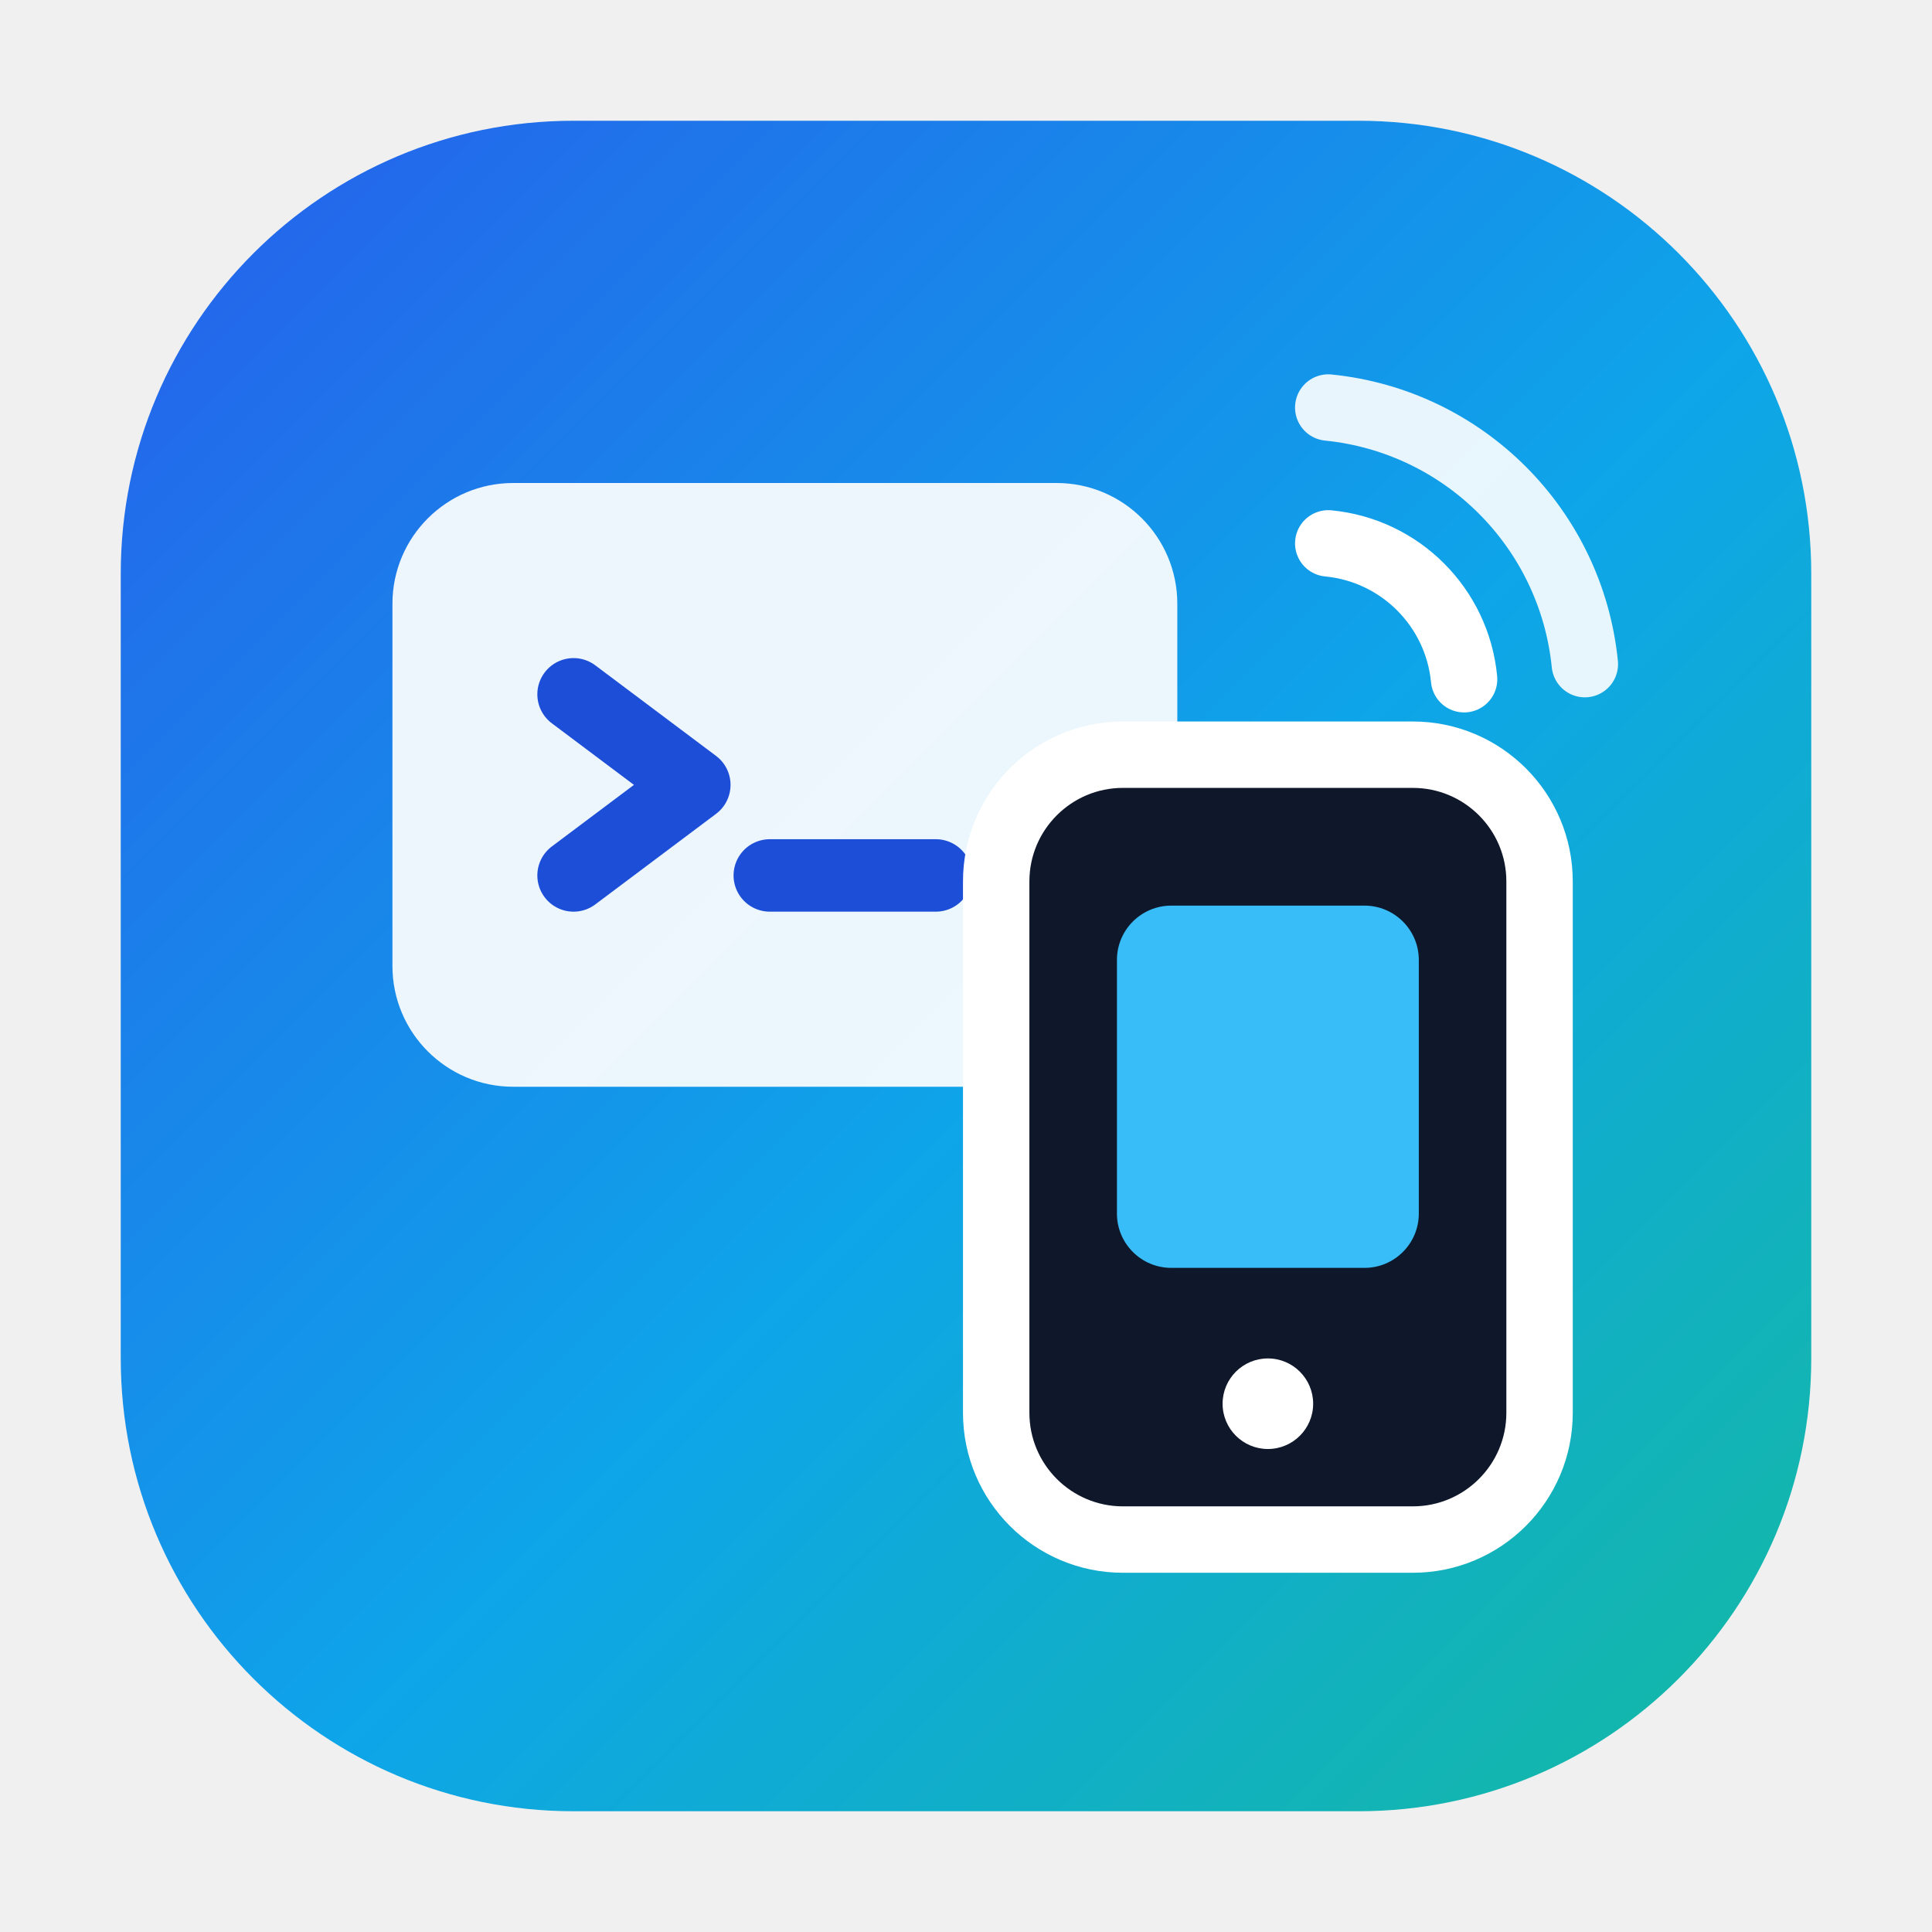
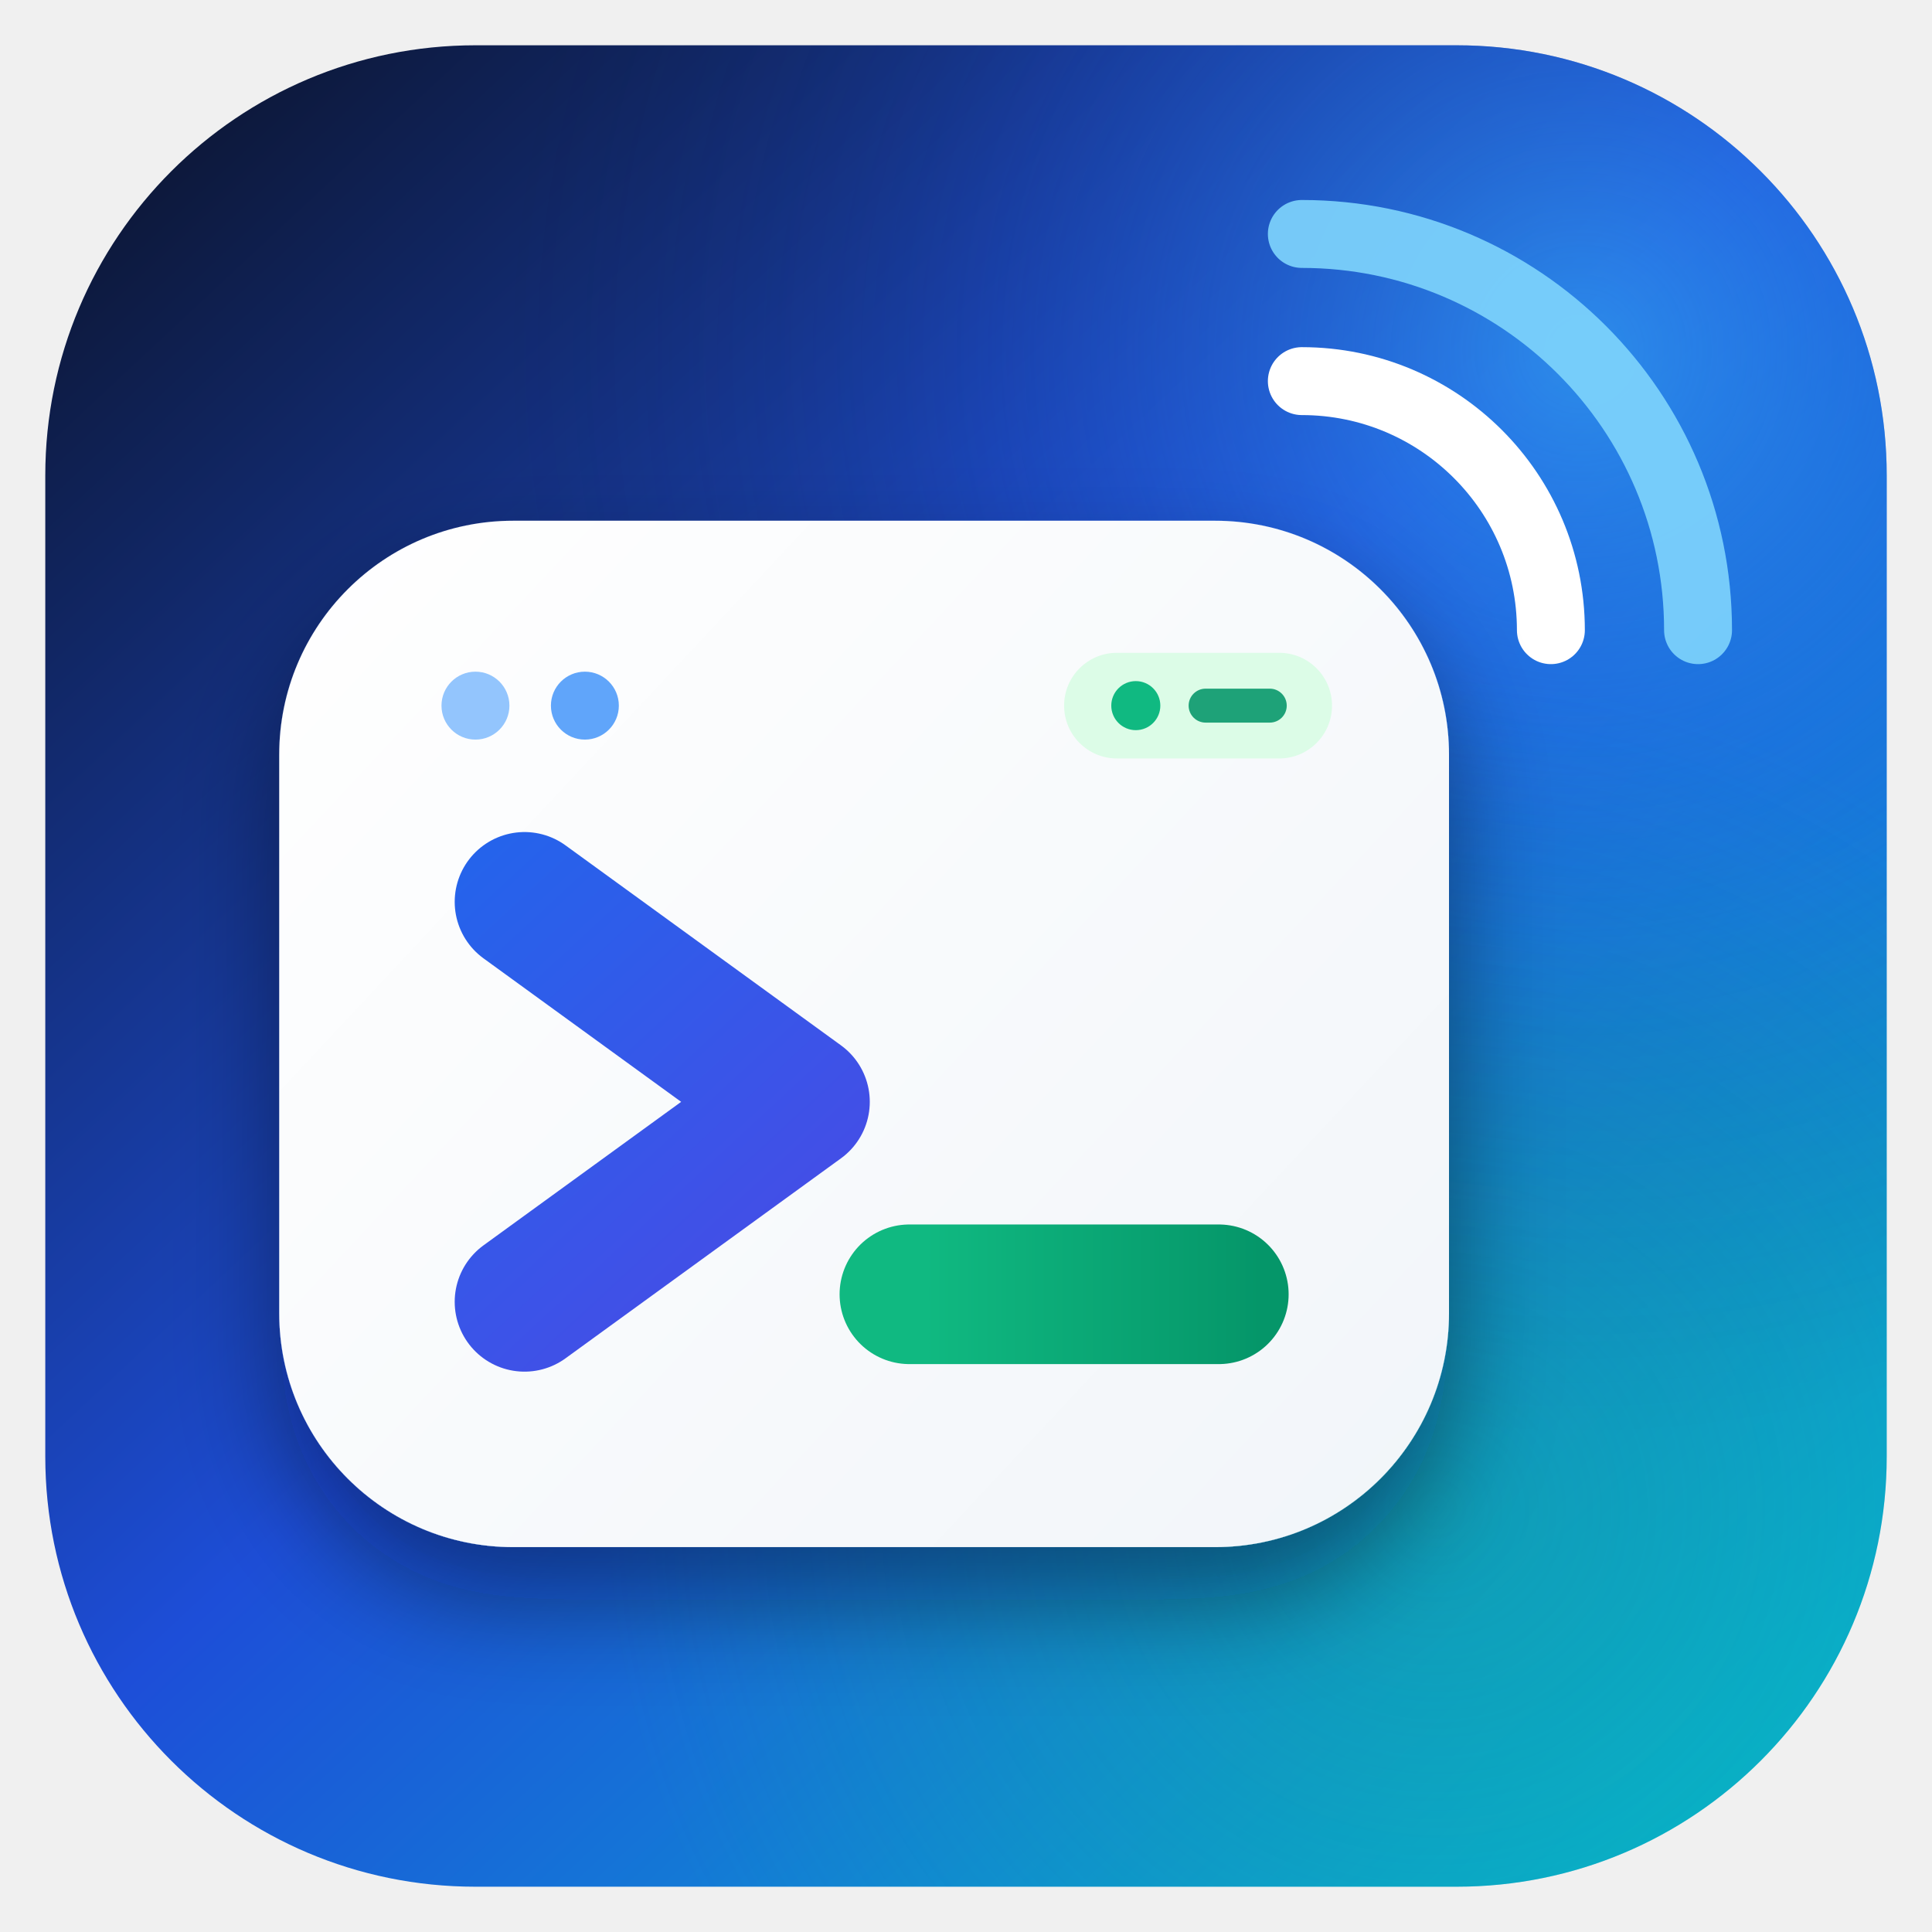
- <svg xmlns="http://www.w3.org/2000/svg" viewBox="0 0 64 64" width="64" height="64" role="img" aria-label="DSH Remote Control">
+ <svg xmlns="http://www.w3.org/2000/svg" viewBox="0 0 1024 1024" width="1024" height="1024" role="img" aria-label="DSH Remote Control">
  <defs>
-     <linearGradient id="bg" x1="6" y1="6" x2="58" y2="58" gradientUnits="userSpaceOnUse">
-       <stop offset="0" stop-color="#2563eb" />
-       <stop offset="0.55" stop-color="#0ea5e9" />
-       <stop offset="1" stop-color="#14b8a6" />
+     <linearGradient id="bg" x1="64" y1="32" x2="960" y2="992" gradientUnits="userSpaceOnUse">
+       <stop offset="0%" stop-color="#0B132B" />
+       <stop offset="48%" stop-color="#1D4ED8" />
+       <stop offset="100%" stop-color="#06B6D4" />
    </linearGradient>
+     <radialGradient id="aurora" cx="84%" cy="16%" r="60%">
+       <stop offset="0%" stop-color="#38BDF8" stop-opacity="0.55" />
+       <stop offset="55%" stop-color="#2563EB" stop-opacity="0.16" />
+       <stop offset="100%" stop-color="#0B132B" stop-opacity="0" />
+     </radialGradient>
+     <radialGradient id="emeraldGlow" cx="76%" cy="80%" r="46%">
+       <stop offset="0%" stop-color="#10B981" stop-opacity="0.36" />
+       <stop offset="100%" stop-color="#10B981" stop-opacity="0" />
+     </radialGradient>
+     <linearGradient id="cardBg" x1="160" y1="260" x2="770" y2="830" gradientUnits="userSpaceOnUse">
+       <stop offset="0%" stop-color="#FFFFFF" />
+       <stop offset="100%" stop-color="#F1F5F9" />
+     </linearGradient>
+     <linearGradient id="chevronGrad" x1="260" y1="450" x2="500" y2="710" gradientUnits="userSpaceOnUse">
+       <stop offset="0%" stop-color="#2563EB" />
+       <stop offset="100%" stop-color="#4F46E5" />
+     </linearGradient>
+     <linearGradient id="cursorGrad" x1="490" y1="686" x2="668" y2="686" gradientUnits="userSpaceOnUse">
+       <stop offset="0%" stop-color="#10B981" />
+       <stop offset="100%" stop-color="#059669" />
+     </linearGradient>
+     <filter id="cardShadow" x="-16%" y="-12%" width="134%" height="134%">
+       <feDropShadow dx="0" dy="28" stdDeviation="28" flood-color="#050B1A" flood-opacity="0.44" />
+     </filter>
  </defs>
-   <rect x="4" y="4" width="56" height="56" rx="15" fill="url(#bg)" />
-   <rect x="13" y="16" width="26" height="20" rx="4" fill="#ffffff" fill-opacity="0.92" />
-   <path d="M19 23l4 3-4 3" fill="none" stroke="#1d4ed8" stroke-width="2.4" stroke-linecap="round" stroke-linejoin="round" />
-   <line x1="25.5" y1="29" x2="31" y2="29" stroke="#1d4ed8" stroke-width="2.4" stroke-linecap="round" />
-   <rect x="33" y="25" width="18" height="26" rx="4.2" fill="#0f172a" stroke="#ffffff" stroke-width="2.2" />
-   <rect x="37" y="30" width="10" height="12" rx="1.8" fill="#38bdf8" />
-   <circle cx="42" cy="46.5" r="1.5" fill="#ffffff" />
-   <path d="M44 13.5a9.5 9.5 0 0 1 8.5 8.5" fill="none" stroke="#ffffff" stroke-width="2.2" stroke-linecap="round" opacity="0.9" />
-   <path d="M44 18a5 5 0 0 1 4.5 4.5" fill="none" stroke="#ffffff" stroke-width="2.2" stroke-linecap="round" />
+   <rect x="24" y="24" width="976" height="976" rx="228" fill="url(#bg)" />
+   <rect x="24" y="24" width="976" height="976" rx="228" fill="url(#aurora)" />
+   <rect x="24" y="24" width="976" height="976" rx="228" fill="url(#emeraldGlow)" />
+   <path d="M 690 124 A 210 210 0 0 1 900 334" fill="none" stroke="#7DD3FC" stroke-width="36" stroke-linecap="round" opacity="0.92" />
+   <path d="M 690 202 A 132 132 0 0 1 822 334" fill="none" stroke="#FFFFFF" stroke-width="36" stroke-linecap="round" />
+   <g filter="url(#cardShadow)">
+     <rect x="148" y="276" width="620" height="544" rx="124" fill="url(#cardBg)" />
+   </g>
+   <circle cx="252" cy="374" r="18" fill="#93C5FD" />
+   <circle cx="310" cy="374" r="18" fill="#60A5FA" />
+   <rect x="564" y="346" width="142" height="56" rx="28" fill="#DCFCE7" />
+   <circle cx="602" cy="374" r="13" fill="#10B981" />
+   <rect x="630" y="365" width="52" height="18" rx="9" fill="#059669" opacity="0.88" />
+   <path d="M 278 478 L 424 584 L 278 690" fill="none" stroke="url(#chevronGrad)" stroke-width="74" stroke-linecap="round" stroke-linejoin="round" />
+   <line x1="482" y1="686" x2="646" y2="686" stroke="url(#cursorGrad)" stroke-width="74" stroke-linecap="round" />
</svg>
